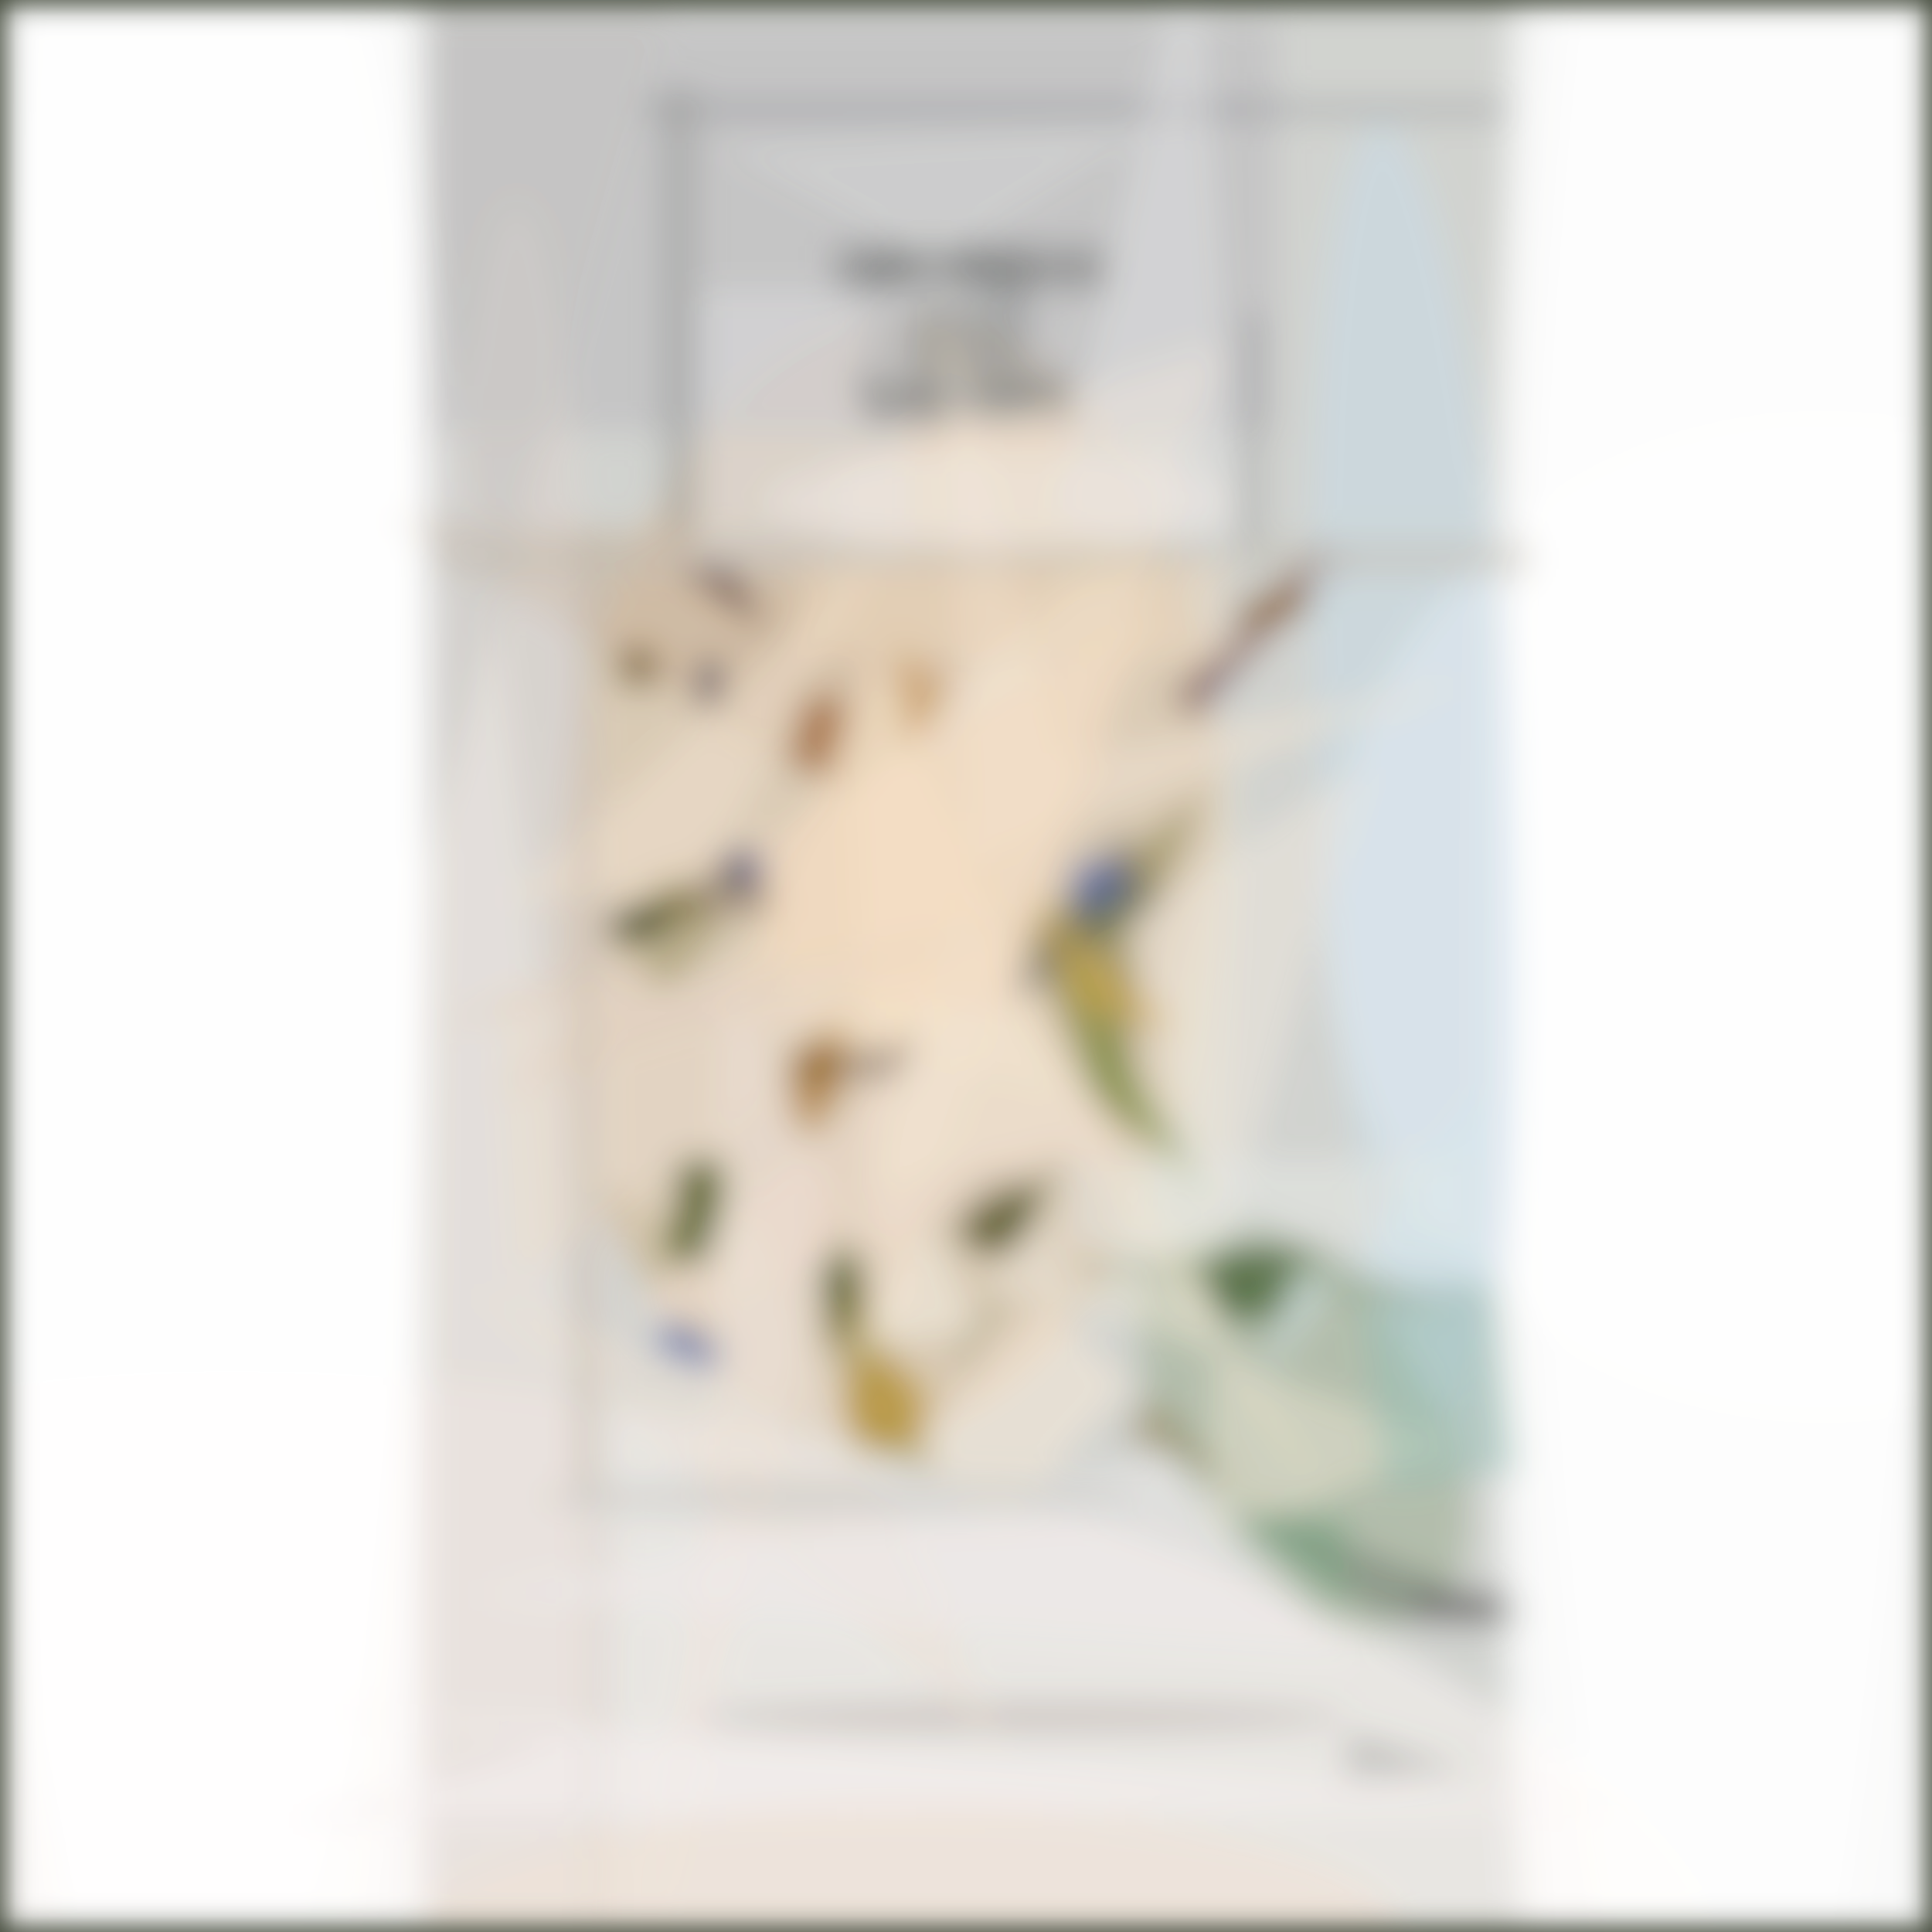
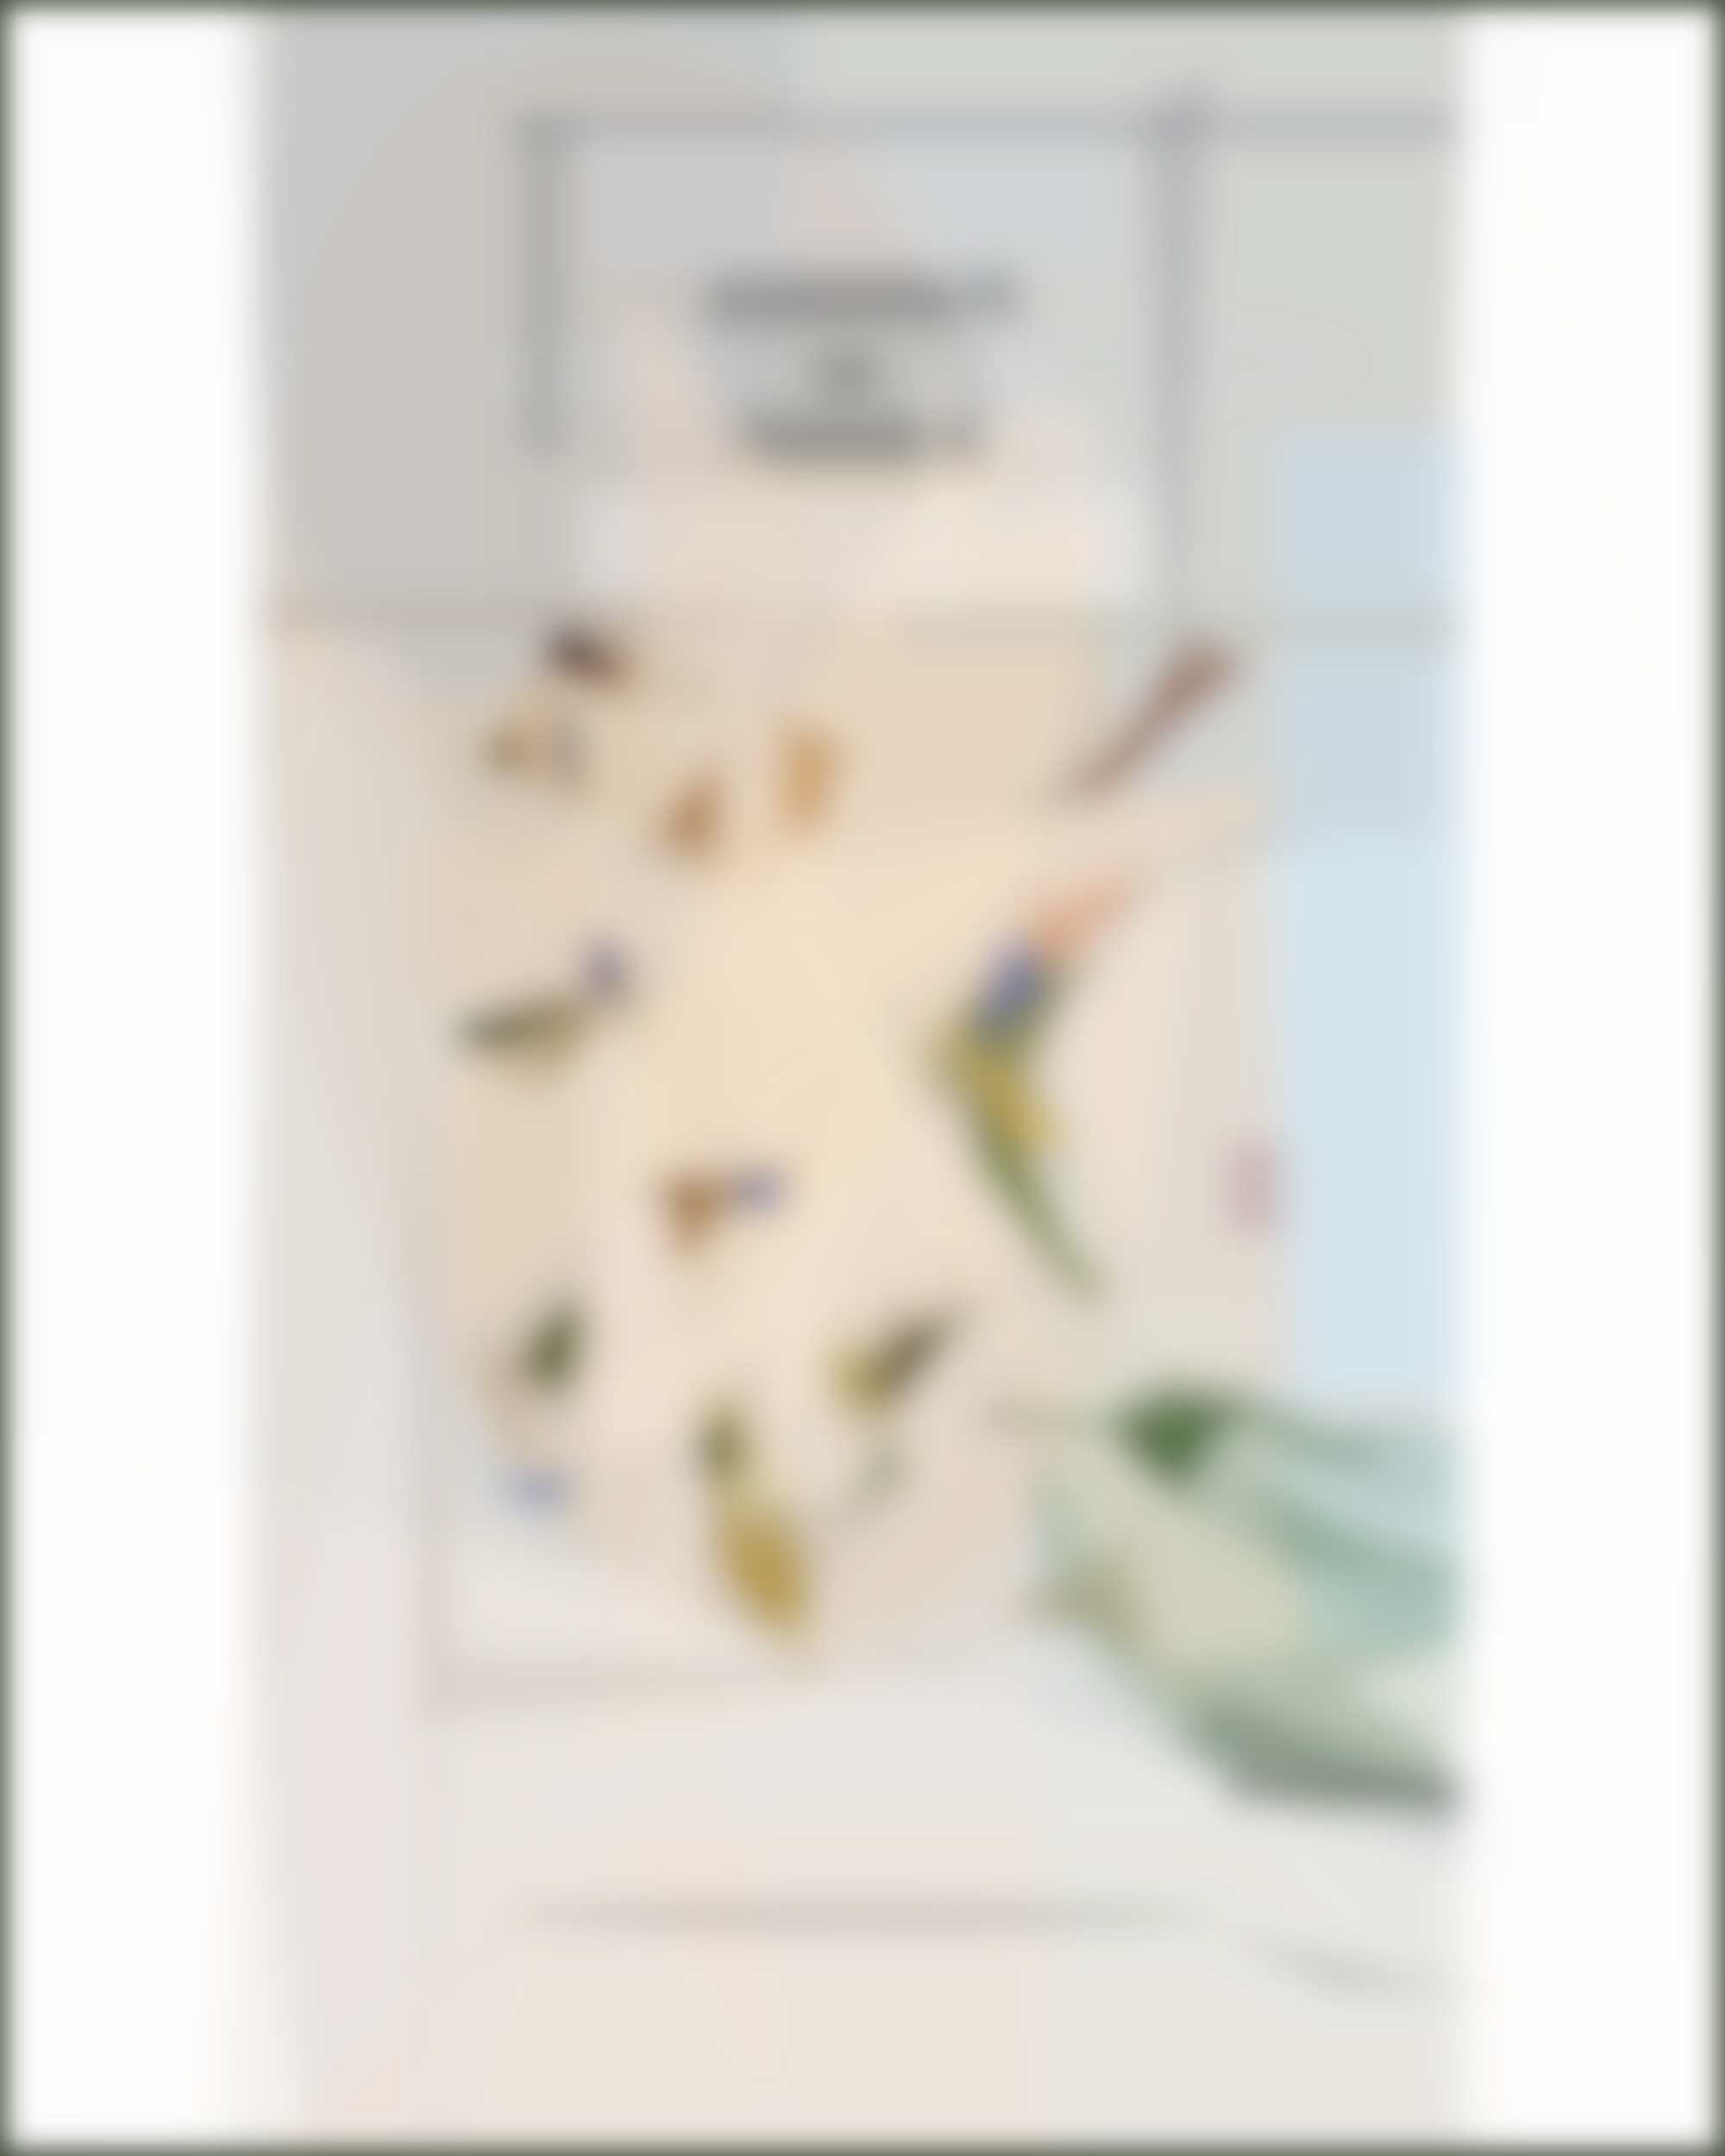
- <svg xmlns="http://www.w3.org/2000/svg" viewBox="0 0 1400 1400">
+ <svg xmlns="http://www.w3.org/2000/svg" viewBox="0 0 1120 1400">
  <defs />
  <filter id="a">
    <feGaussianBlur stdDeviation="12" />
  </filter>
  <rect width="100%" height="100%" fill="#454c3d" />
  <g filter="url(#a)">
    <g fill-opacity=".5" transform="translate(2.7 2.7) scale(5.46875)">
-       <circle cx="111" cy="99" r="217" fill="#fff" />
-       <circle cx="106" cy="157" r="227" fill="#fff" />
-       <circle r="1" fill="#fff" transform="matrix(-56.15807 6.96897 -31.40351 -253.0589 12.2 114.5)" />
-       <ellipse cx="231" cy="126" fill="#fff" rx="35" ry="255" />
-       <ellipse cx="25" cy="110" fill="#fff" rx="32" ry="255" />
-       <ellipse cx="230" cy="130" fill="#fff" rx="31" ry="255" />
-       <circle r="1" fill="#e3c39d" transform="rotate(-86.2 120.4 -5) scale(74.96664 43.96675)" />
-       <circle r="1" fill="#fffbf7" transform="matrix(-138.6065 -28.72422 10.45316 -50.44088 89.7 239.3)" />
-       <circle r="1" fill="#96a989" transform="matrix(16.5712 24.49916 -14.61455 9.88527 172.3 189)" />
-       <path fill="#7c7332" d="M134.5 123.1l24.5-18.2-8.2 19.4-1.9 27.5z" />
-       <path fill="#bab9bc" d="M56 2h113v55H56z" />
-       <circle cx="241" cy="121" r="66" fill="#fff" />
-       <circle r="1" fill="#fff" transform="matrix(31.03288 .0994 -.49652 155.0124 25 118.2)" />
-       <circle r="1" fill="#373004" transform="matrix(-3.845 4.32394 -3.37091 -2.99753 132 160.8)" />
-       <ellipse cx="232" cy="166" fill="#fff" rx="33" ry="255" />
-       <path fill="#1c3100" d="M89 153h6v14h-6z" />
-       <path fill="#fbe8d5" d="M162 45l-46 135-6-119z" />
-       <path fill="#9c8325" d="M112.8 191.6l11.5 2.9-16.4-38 5.3 41.1z" />
-       <path fill="#695440" d="M79 124.1l.2-2 18.2-10 6.3 8.1z" />
-       <path fill="#7e544a" d="M177.7 74.1L158 95.3l-3.6-3.4L174 70.7z" />
-       <circle cx="165" cy="169" r="6" fill="#1b3f00" />
-       <path fill="#c7ae93" d="M111 105L50 68l96 4z" />
-       <path fill="#868888" d="M114 32h22v23h-22z" />
-       <circle r="1" fill="#c8dceb" transform="matrix(-12.96737 .6688 -4.41404 -85.58464 186.8 101.2)" />
-       <path fill="#2a0708" d="M101 83l-12-8 7-2z" />
-       <ellipse cx="68" cy="190" fill="#ded4cf" rx="13" ry="164" />
-       <circle r="1" fill="#a36615" transform="matrix(3.2723 1.11082 -2.4037 7.0809 108.1 142.4)" />
-       <path fill="#6b786a" d="M194.9 215.1l7.1-1.8-43.2-17 23.6 17.6z" />
-       <path fill="#ebe4d0" d="M144.6 173.3l48.8 17.7-34.2 12.8L164 94.7z" />
-       <path fill="#f3e7df" d="M92.8 202.6L81.7 271 111 161.7l-15.7-36.6z" />
-       <path fill="#dfdddf" d="M92 38h28v37H92z" />
-       <path fill="#8a3f00" d="M109.8 102.5l-5.8-1.3 2.2-9.7 5.8 1.3z" />
-       <path fill="#8d9340" d="M155.1 152.9l-15.3-35.5.7 17.9 4.5 11.6z" />
-       <ellipse cx="27" cy="66" fill="#fff" rx="29" ry="255" />
-       <path fill="#fde6c8" d="M142 145l-26-59-21 47z" />
-       <ellipse cx="228" cy="46" fill="#fff" rx="29" ry="255" />
-       <ellipse cx="135" cy="227" fill="#b1a9a3" rx="43" ry="2" />
-       <path fill="#818388" d="M85 13h114v2H85z" />
-       <path fill="#19389a" d="M86 178l1.8-3.7 8.1 3.8-1.7 3.6z" />
-       <path fill="#6f6c68" d="M153.3 119.6l-5.1-10.5-15.5 22 1.8.8z" />
-       <path fill="#f1e9df" d="M148 122l14 43 18-64z" />
-       <path fill="#726f24" d="M88.7 115.2l7 7-8.4 8.6-7-7z" />
-       <path fill="#f4e4d1" d="M117 71l-50 48 26-2z" />
-       <path fill="#757474" d="M110 32h36v6h-36z" />
-       <ellipse cx="111" cy="169" fill="#253f0e" rx="3" ry="5" />
-       <path fill="#f0dfd1" d="M129.4 130.2l21.3 20.4L89 175.1l-6.2-1z" />
-       <path fill="#97beb5" d="M182.9 197.1l-3.6-25.7 17.8-2.5 3.6 25.7z" />
-       <path fill="#fcecdb" d="M132 202l-11.7-11 17.7-19 11.7 11z" />
-       <path fill="#e0e1e2" d="M139 68l19-84 6 92z" />
-       <path fill="#8e7d4d" d="M152 184l-4 6 15 6z" />
-       <path fill="#3c5818" d="M125.7 179.8l5.8-8.1.8.5-5.8 8.1z" />
-       <path fill="#494c0e" d="M132 166l-7-3 13-8z" />
-       <path fill="#9b9a99" d="M87 11h5v59h-5z" />
-       <path fill="#7a7a77" d="M112.4 48.8l2.3 7.3 25.9-7.9 1 6.8z" />
-       <path fill="#746153" d="M117 143l5-6-18 4z" />
-       <path fill="#7f924f" d="M145.2 133.9l6 9.8 9.8 15.9-18.2-17.7z" />
-       <path fill="#000031" d="M92 87h3v6h-3z" />
-       <path fill="#c6c5c2" d="M56-3l35-6-35 123z" />
-       <path fill="#e8eae6" d="M141 153h53v12h-53z" />
-       <path fill="#485200" d="M90 154h6v7h-6z" />
-       <path fill="#f5e6d4" d="M124.6 40.6l3.3 73.4 64.9-24.1-52.6 9.8z" />
-       <path fill="#859976" d="M170.8 166l-30.8 1.3 51.6 5.7-29.3-13.4z" />
-       <circle cx="84" cy="88" r="3" fill="#4c3200" />
-       <path fill="#9f9f9b" d="M178 235v-6l16 5z" />
-       <path fill="#eddfce" d="M114.3 127.2L94 151.9l-26 17.2-2-38z" />
-       <path fill="#c68c44" d="M118 83l7 9-5 7z" />
-       <circle r="1" fill="#5c5c1e" transform="matrix(-2.55571 -.12947 .2724 -5.37721 111 173.2)" />
-       <path fill="#e3d1c0" d="M100.6 117.6l-45.7 18.6 91.8-17.3L64 144.8z" />
-       <path fill="#ede2d7" d="M93.2 180.8l-30.6-10.5 70.5 61.4-37.6-77.9z" />
-       <circle cx="117" cy="186" r="6" fill="#bb9028" />
-       <path fill="#c4c0b7" d="M57 71h145v5H57z" />
-       <path fill="#eedbc1" d="M105 74h57v13h-57z" />
-       <path fill="#f9f2e7" d="M123 162l6 14-17 2z" />
-       <path fill="#000065" d="M163.3 88.7l-6.1 3.4-.5-.8 6.1-3.4z" />
-       <path fill="#f0ecec" d="M155 192l-93 19 117 8z" />
-       <ellipse cx="111" cy="198" fill="#c9c8c5" rx="40" ry="3" />
-       <path fill="#fff" d="M0 0h56v256H0z" />
-       <path fill="#997a25" d="M85.6 169.5L79.5 157l.9-.4 6.1 12.6z" />
-       <path fill="#f9f3f2" d="M32.3 225.1l41.4 5-37.9 11.1 183.9-2.4z" />
-       <path fill="#092000" d="M81 120h7v4h-7z" />
-       <path fill="#d5d5d5" d="M94.5 18.9L133.4 40 111 42.1l42.9-26.6z" />
-       <path fill="#27307e" d="M96 112h5v5h-5z" />
-       <path fill="#f2e6d2" d="M141.9 151l-27.5 6.6 11.9-40.9 50.6 84.5z" />
-       <path fill="#f5ddc2" d="M98.8 111l5 19.6 28.7 3.3 20.6-53.6z" />
-       <path fill="#d6e8f0" d="M196.1 143.9l-.4 26-24.4-1.6-4.6 14.2z" />
-       <path fill="#835513" d="M163.2 78.9l8.8-1.7.8 3.9-8.8 1.7z" />
-       <circle cx="145" cy="117" r="4" fill="#3d59b5" />
-       <path fill="#655f61" d="M187 210h12v5h-12z" />
-       <path fill="#bfb2a2" d="M76 70h2v127h-2z" />
-       <path fill="#48541a" d="M135 158l-1 6 7-11z" />
-       <path fill="#9a9b9d" d="M164 41h3v31h-3z" />
-       <path fill="#d2a940" d="M142 133l14 3-20-18z" />
-       <path fill="#596a28" d="M146 125l7-9-11 5z" />
-       <path fill="#4a5703" d="M87 161h5v6h-5z" />
-       <path fill="#476335" d="M162 174l13-10-18 3z" />
-       <path fill="#efe9db" d="M147.1 175.6l-16.5-5.3-.9 1.2 7.3-11.1z" />
-       <circle cx="107" cy="141" r="3" fill="#804d00" />
-       <ellipse cx="132" cy="66" fill="#f0e8e3" rx="31" ry="7" />
-       <ellipse cx="120" cy="255" fill="#f3e3d5" rx="65" ry="16" />
-       <path fill="#74a37f" d="M178 213l-16-12 16-1z" />
+       <circle cx="79" cy="133" r="197" fill="#fff" />
+       <circle cx="142" cy="144" r="203" fill="#fff" />
+       <circle r="1" fill="#fff" transform="rotate(85.2 -70.4 76.9) scale(192.3407 33.70729)" />
+       <ellipse cx="194" cy="131" fill="#fff" rx="24" ry="250" />
+       <circle r="1" fill="#fffcf7" transform="matrix(11.2647 -39.65777 195.2751 55.46745 66.3 228.8)" />
+       <circle r="1" fill="#dac3a7" transform="matrix(-16.84815 -95.81668 50.19057 -8.82538 83.3 99.2)" />
+       <ellipse cx="195" cy="115" fill="#fff" rx="23" ry="246" />
+       <ellipse cx="9" cy="39" fill="#fff" rx="22" ry="255" />
+       <circle r="1" fill="#99ae92" transform="matrix(14.99934 -14.44964 21.12532 21.92899 148.6 189)" />
+       <path fill="#7c752f" d="M107 124l18-15 2 43z" />
+       <circle r="1" fill="#a68d35" transform="matrix(-4.59375 1.62856 -6.00645 -16.94261 89.5 181.4)" />
+       <path fill="#89929b" d="M84 31h34v24H84z" />
+       <path fill="#263700" d="M66.1 166.1l-5.8-4 5.6-8.2 5.8 4z" />
+       <path fill="#282200" d="M112 157.7l-6 10.2-6-3.6 6-10.2z" />
+       <ellipse cx="165" cy="133" fill="#f1f8fb" rx="43" ry="34" />
+       <path fill="#2e4d0d" d="M130.1 168.7l10.6 10.2-.6-1.6 8.2-12.9z" />
+       <circle r="1" fill="#fde4c8" transform="matrix(15.51318 6.7236 -27.15777 62.66042 99.6 109.4)" />
+       <path fill="#804e47" d="M148 79l-7-6-16 26z" />
+       <path fill="#7b5e37" d="M76.5 120.7l-17 8.6-4-8 17-8.6z" />
+       <path fill="#c6a27a" d="M67.2 69.7L101.6 88l-10.8 20.3L56.4 90z" />
+       <path fill="#815a2e" d="M84 146l12-9-23 3z" />
+       <circle r="1" fill="#bec2c9" transform="rotate(-80.6 43.3 -26.3) scale(62.50823 31.66106)" />
+       <ellipse cx="195" cy="79" fill="#fff" rx="22" ry="255" />
+       <ellipse cx="2" cy="112" fill="#fff" rx="28" ry="255" />
+       <ellipse cx="42" cy="168" fill="#e0d9d6" rx="13" ry="98" />
+       <path fill="#6d7f71" d="M137.1 206.8l35.7 10.2.4-4.7-28.3-11.4z" />
+       <path fill="#8a8e95" d="M60 13h113v3H60z" />
+       <path fill="#cce3f3" d="M151 51h23v115h-23z" />
+       <path d="M65 74h5v5h-5z" />
+       <path fill="#f2eeed" d="M69 58h67v14H69z" />
+       <path fill="#efe4ce" d="M83.6 90.3l53.5 86.3 26.4 17.5-27.4 3.9z" />
+       <path fill="#f0e4da" d="M69.3 113.8l.1 98.3 22.7 38-15.5-121.7z" />
+       <path fill="#f8e4ca" d="M89 169.2l32.7-20.7-15.4-20.2L83.8 65z" />
+       <path fill="#f0e4db" d="M19 266l101-101 7 106z" />
+       <ellipse cx="101" cy="227" fill="#abaaa3" rx="43" ry="2" />
+       <path fill="#f1e2cd" d="M70.9 91.9L63.3 81l26.2 4.3-45.7 45.9z" />
+       <path fill="#203600" d="M53 120h11v4H53z" />
+       <path fill="#924800" d="M78 98l9-12-4 15z" />
+       <path fill="#fff" d="M158.8 199.2l60.2-20.5-45.8-191 5.3 224.9z" />
+       <path fill="#e3d3c2" d="M148.5 92.7l5 70.9-24 1.7-5-70.9z" />
+       <path fill="#6a7643" d="M127.8 152.8l-14.9-19.4 17.3-20.1-16.8 5.9z" />
+       <path fill="#293e0f" d="M88 175l-8-2 6-6z" />
+       <path fill="#858585" d="M83 32h38v7H83z" />
+       <path fill="#3c4b00" d="M70 152l-8 6 2 8z" />
+       <circle r="1" fill="#d1d2d2" transform="matrix(51.83086 -.75968 .07795 5.31822 108 43.1)" />
+       <path fill="#3d52a5" d="M65 179l3-5-11 2z" />
+       <path fill="#f9eedd" d="M102.1 176.8l-5.4-18.9 3.9-27.8-13.7 48.6z" />
+       <path fill="#8b4e00" d="M79 139h4v10h-4z" />
+       <circle r="1" fill="#5c4304" transform="matrix(2.52852 1.36747 -1.19393 2.20765 59.4 89)" />
+       <circle cx="138" cy="169" r="6" fill="#466233" />
+       <path fill="#a3a3a7" d="M138.8 84.1l-4.2-79.2.8 6.7 8.3-4z" />
+       <path fill="#e3936a" d="M125 115l-6-8 17-4z" />
+       <path fill="#607e1e" d="M129.2 154.8l-14.7-17.6 2.3-2 14.7 17.6z" />
+       <path fill="#40181a" d="M63.5 78.7L65 74l9.4 3.3L73 82z" />
+       <ellipse cx="10" cy="106" fill="#fff" rx="20" ry="255" />
+       <path fill="#a39a71" d="M132.4 181.1l3.4-.2-18.5 10.4 19.6 3.4z" />
+       <path fill="#999b9b" d="M61 13h6v41h-6z" />
+       <path fill="#f4e1c5" d="M54 158l-2-31 82-33z" />
+       <path fill="#e8eaeb" d="M127.2 192.6l45 46.8.3-24.2-122.7.3z" />
+       <path fill="#4d5312" d="M104.5 160.7l10.5-8-1.8 3.6-3.7 6z" />
+       <path fill="#6a706c" d="M145 210h29v4h-29z" />
+       <path fill="#acada9" d="M142.9 228.5l30.9 7 5.9.4-21.8.1z" />
+       <path fill="#b7afa4" d="M30 70h57v5H30z" />
+       <path fill="#5c63c2" d="M122.7 113.3l1.1 3.7-9 7 3.9-13.5z" />
+       <path fill="#828079" d="M87 49h29v6H87z" />
+       <path fill="#e6d9ca" d="M89.7 98l9.2-32.9-26-33.2 3.6 53.7z" />
+       <path fill="#a2c9c7" d="M154 169h20v26h-20z" />
+       <path fill="#ebe2dc" d="M83.5 162.9l-3.1 28.4L53 173.5l-4 94.3z" />
+       <ellipse cx="67" cy="88" fill="#000039" rx="1" ry="5" />
+       <path fill="#86713a" d="M66.7 117.7l-4.1 13.4 8.6-11.3-13.3.9z" />
+       <path fill="#e5e5d9" d="M128.1 169.6l-17.5-45.2 8.6 28.7 34.2 3.2z" />
+       <path fill="#e1dcd6" d="M70.9 116l-15.6 3.3-24 86-2-132.8z" />
+       <path fill="#d0d2d8" d="M69 15h64v17H69z" />
+       <path fill="#9e7852" d="M119 95.9l29.8-18.4-13 1.5.8 11.1z" />
+       <ellipse cx="203" cy="180" fill="#fff" rx="30" ry="255" />
+       <path fill="#c5c5bc" d="M106 71h67v6h-67z" />
+       <path fill="#d8a731" d="M110 120l18 15-7 1z" />
+       <path fill="#b48d32" d="M93.7 182.8l1.7 10.7-8.7-4.1-4.3-7.5z" />
+       <path fill="#cfc9c1" d="M48.2 204.3l77.2-6.9-72.4-1.7-2.9-63.1z" />
+       <path fill="#75844d" d="M98 180l9-12v7z" />
+       <path fill="#6d8354" d="M116 167h37v2h-37z" />
+       <path fill="#f7e3cc" d="M97.1 121.9l57.5-29.4-75.7 11-25.5-.5z" />
+       <path fill="#dae8ea" d="M144.5 170.1l21.8 15.7v.2l8.5-5.2z" />
+       <path fill="#7f9d86" d="M177 188l-29-12 4 9z" />
+       <path fill="#f5ebd9" d="M137.9 125.5l-15.1 27.8-18.2 14.8 5.8 9.1z" />
+       <path fill="#ba9f82" d="M56 161l6 15v-17z" />
+       <circle cx="90" cy="141" r="3" fill="#485aa3" />
+       <path fill="#f4e7d7" d="M122 126l13 22 7-50z" />
+       <path fill="#517755" d="M152 170h12v2h-12z" />
+       <path fill="#b9989d" d="M145 135h7v11h-7z" />
+       <path fill="#dadcde" d="M113.8 36.7L100 16.9l36.4 40.9-20.2 4.8z" />
+       <path fill="#cac9c6" d="M30 0h28v71H30z" />
+       <circle r="1" fill="#b79a4d" transform="rotate(-29.5 361.8 -110.4) scale(3.70805 5.48431)" />
+       <path fill="#f2e5d4" d="M112.2 129.3l2.6 3.7-3.3 16.8-49.1 25.5z" />
+       <path fill="#767671" d="M96 41h8v6h-8z" />
+       <path fill="#413a7f" d="M69 111h4v7h-4z" />
+       <path fill="#c58d4d" d="M92 87h6v11h-6z" />
+       <path fill="#8f865c" d="M154 208.2l-32.5-19.6.5-.8 32.5 19.6z" />
+       <path fill="#e5d1b9" d="M49 98h21v20H49z" />
+       <ellipse cx="111" cy="58" fill="#eee8df" rx="2" ry="17" />
    </g>
  </g>
</svg>
